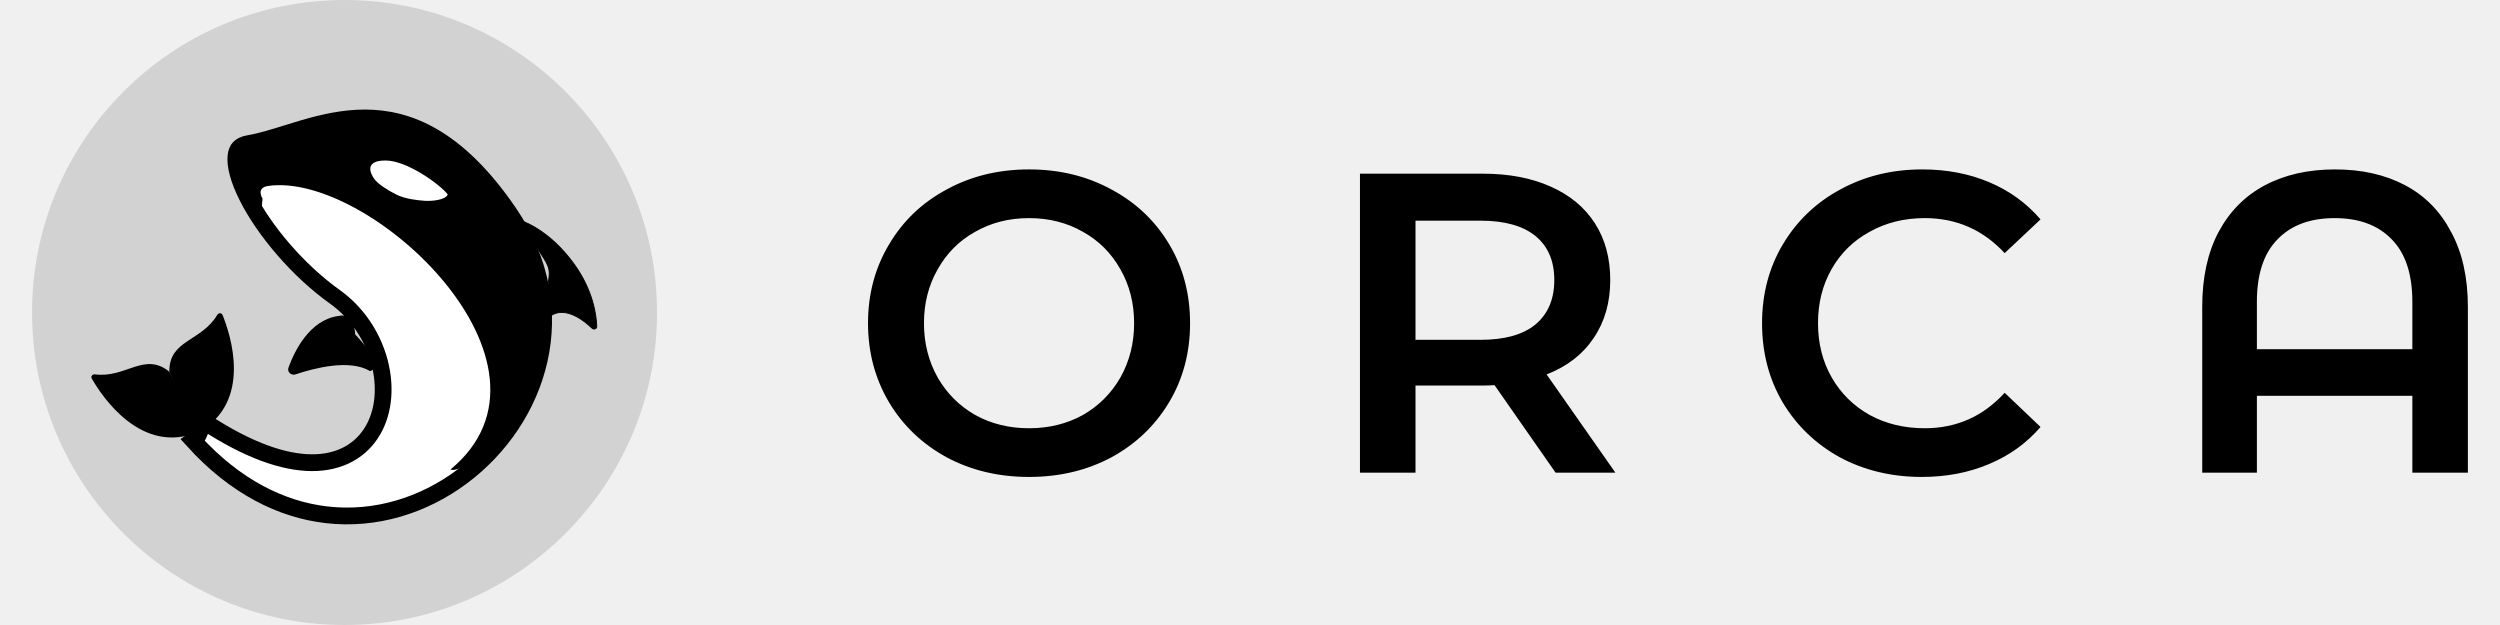
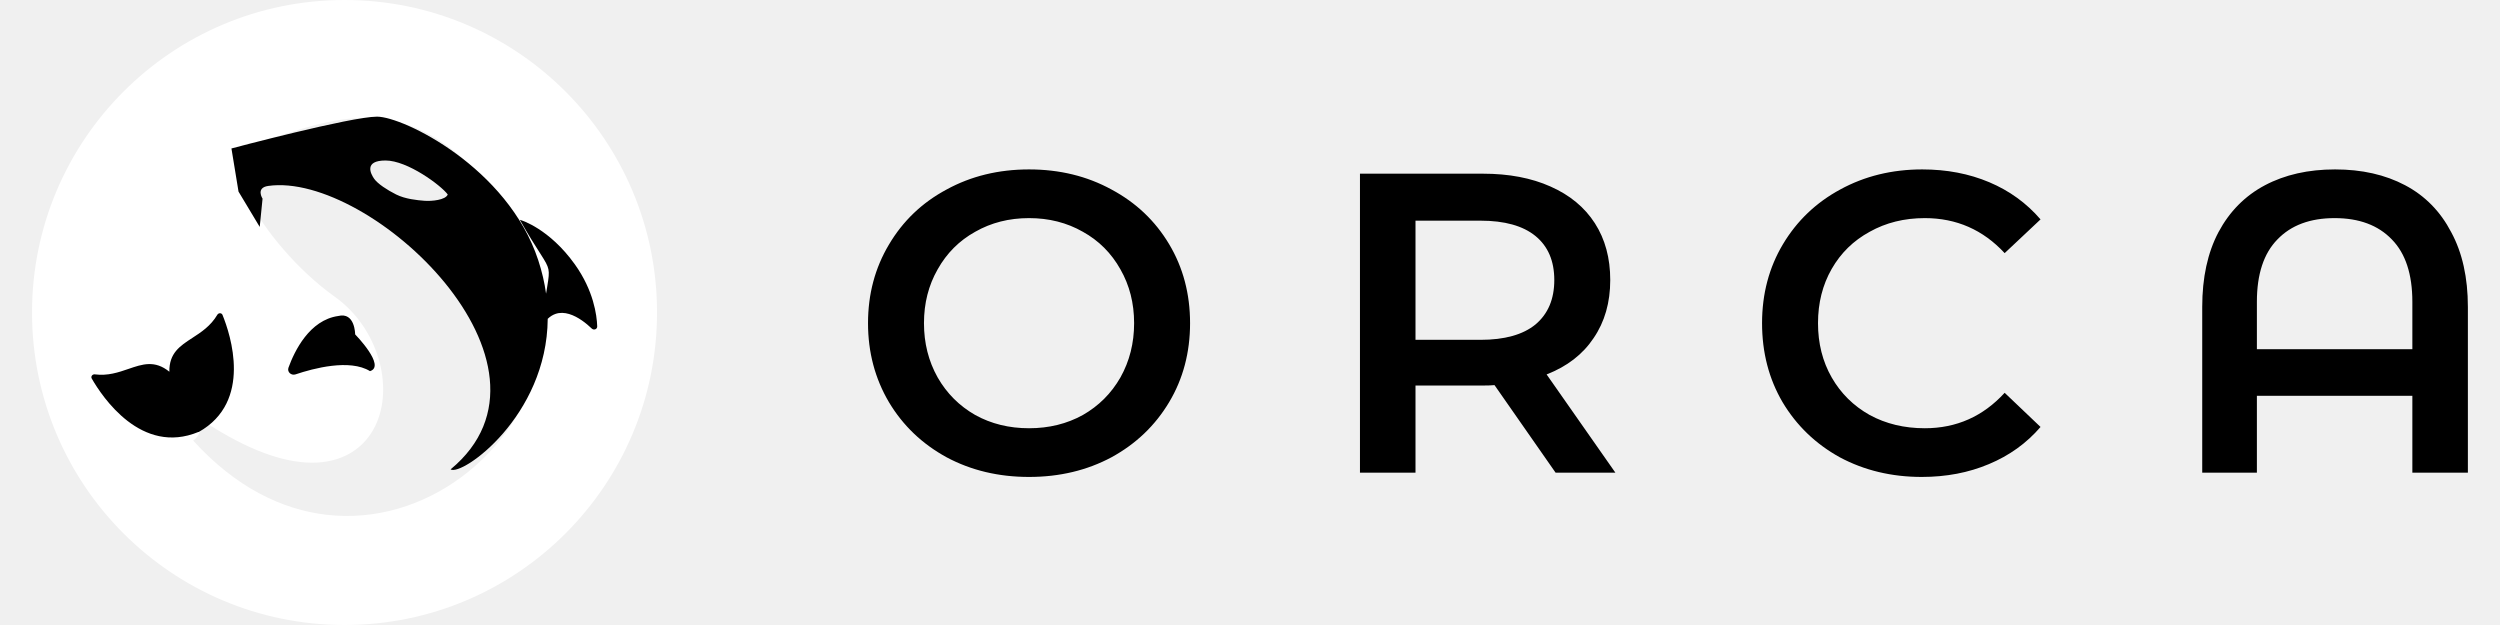
<svg xmlns="http://www.w3.org/2000/svg" width="192" height="48" viewBox="0 0 192 48" fill="none">
-   <g clip-path="url(#clip0_2261_14791)">
-     <path d="M79.031 36.629C76.691 36.629 74.58 36.126 72.7 35.12C70.819 34.092 69.343 32.681 68.272 30.888C67.2 29.073 66.664 27.05 66.664 24.82C66.664 22.589 67.2 20.578 68.272 18.784C69.343 16.969 70.819 15.559 72.7 14.553C74.58 13.525 76.691 13.011 79.031 13.011C81.37 13.011 83.481 13.525 85.361 14.553C87.242 15.559 88.718 16.958 89.79 18.752C90.861 20.545 91.397 22.567 91.397 24.82C91.397 27.072 90.861 29.095 89.79 30.888C88.718 32.681 87.242 34.092 85.361 35.12C83.481 36.126 81.37 36.629 79.031 36.629ZM79.031 32.889C80.561 32.889 81.939 32.55 83.164 31.872C84.388 31.172 85.35 30.21 86.05 28.986C86.75 27.739 87.1 26.351 87.1 24.82C87.1 23.289 86.75 21.912 86.05 20.687C85.35 19.44 84.388 18.478 83.164 17.8C81.939 17.101 80.561 16.751 79.031 16.751C77.5 16.751 76.122 17.101 74.897 17.8C73.673 18.478 72.711 19.44 72.011 20.687C71.311 21.912 70.961 23.289 70.961 24.82C70.961 26.351 71.311 27.739 72.011 28.986C72.711 30.21 73.673 31.172 74.897 31.872C76.122 32.55 77.5 32.889 79.031 32.889ZM119.469 36.3L114.778 29.576C114.581 29.598 114.286 29.609 113.892 29.609H108.71V36.3H104.445V13.339H113.892C115.882 13.339 117.61 13.667 119.075 14.323C120.562 14.979 121.699 15.92 122.486 17.144C123.274 18.369 123.667 19.823 123.667 21.507C123.667 23.235 123.241 24.721 122.388 25.968C121.557 27.214 120.354 28.144 118.78 28.756L124.061 36.3H119.469ZM119.37 21.507C119.37 20.042 118.889 18.916 117.927 18.128C116.965 17.341 115.554 16.947 113.695 16.947H108.71V26.099H113.695C115.554 26.099 116.965 25.706 117.927 24.918C118.889 24.109 119.37 22.972 119.37 21.507ZM147.594 36.629C145.276 36.629 143.177 36.126 141.296 35.12C139.437 34.092 137.972 32.681 136.901 30.888C135.851 29.095 135.326 27.072 135.326 24.82C135.326 22.567 135.862 20.545 136.933 18.752C138.005 16.958 139.47 15.559 141.329 14.553C143.209 13.525 145.309 13.011 147.627 13.011C149.507 13.011 151.224 13.339 152.777 13.995C154.329 14.651 155.641 15.603 156.713 16.849L153.958 19.44C152.296 17.647 150.251 16.751 147.824 16.751C146.249 16.751 144.839 17.101 143.592 17.8C142.346 18.478 141.373 19.43 140.673 20.654C139.973 21.879 139.623 23.267 139.623 24.82C139.623 26.372 139.973 27.761 140.673 28.986C141.373 30.21 142.346 31.172 143.592 31.872C144.839 32.55 146.249 32.889 147.824 32.889C150.251 32.889 152.296 31.982 153.958 30.167L156.713 32.791C155.641 34.037 154.318 34.989 152.744 35.645C151.191 36.3 149.475 36.629 147.594 36.629ZM179.332 13.011C181.388 13.011 183.181 13.416 184.711 14.225C186.242 15.034 187.423 16.237 188.254 17.833C189.107 19.408 189.533 21.321 189.533 23.573V36.3H185.269V30.396H173.329V36.3H169.131V23.573C169.131 21.321 169.546 19.408 170.377 17.833C171.23 16.237 172.422 15.034 173.952 14.225C175.483 13.416 177.276 13.011 179.332 13.011ZM185.269 26.821V23.18C185.269 21.059 184.744 19.462 183.695 18.391C182.645 17.297 181.18 16.751 179.299 16.751C177.418 16.751 175.953 17.297 174.904 18.391C173.854 19.462 173.329 21.059 173.329 23.18V26.821H185.269Z" fill="black" />
-     <g style="mix-blend-mode:luminosity">
-       <path d="M50.46 24C50.46 37.255 39.715 48 26.46 48C13.205 48 2.46 37.255 2.46 24C2.46 10.745 13.205 0 26.46 0C39.715 0 50.46 10.745 50.46 24Z" fill="#FFD15C" />
+   <g clip-path="url(#clip0_4183_1987)">
+     <mask id="mask0_4183_1987" style="mask-type:luminance" maskUnits="userSpaceOnUse" x="0" y="0" width="192" height="48">
+       <path d="M192 0H0V48H192V0Z" fill="white" />
+     </mask>
+     <g mask="url(#mask0_4183_1987)">
+       <path d="M79.03 36.629C76.691 36.629 74.58 36.126 72.7 35.12C70.819 34.092 69.343 32.681 68.271 30.888C67.2 29.073 66.664 27.05 66.664 24.82C66.664 22.589 67.2 20.578 68.271 18.784C69.343 16.969 70.819 15.559 72.7 14.553C74.58 13.525 76.691 13.011 79.03 13.011C81.37 13.011 83.481 13.525 85.361 14.553C87.242 15.559 88.718 16.958 89.789 18.752C90.861 20.545 91.397 22.567 91.397 24.82C91.397 27.072 90.861 29.095 89.789 30.888C88.718 32.681 87.242 34.092 85.361 35.12C83.481 36.126 81.37 36.629 79.03 36.629ZM79.03 32.889C80.561 32.889 81.939 32.55 83.163 31.872C84.388 31.172 85.35 30.21 86.05 28.986C86.75 27.739 87.1 26.351 87.1 24.82C87.1 23.289 86.75 21.912 86.05 20.687C85.35 19.44 84.388 18.478 83.163 17.8C81.939 17.101 80.561 16.751 79.03 16.751C77.5 16.751 76.122 17.101 74.897 17.8C73.673 18.478 72.711 19.44 72.011 20.687C71.311 21.912 70.961 23.289 70.961 24.82C70.961 26.351 71.311 27.739 72.011 28.986C72.711 30.21 73.673 31.172 74.897 31.872C76.122 32.55 77.5 32.889 79.03 32.889ZM119.469 36.3L114.778 29.576C114.581 29.598 114.286 29.609 113.892 29.609H108.71V36.3H104.445V13.339H113.892C115.882 13.339 117.61 13.667 119.075 14.323C120.562 14.979 121.699 15.92 122.486 17.144C123.274 18.369 123.667 19.823 123.667 21.507C123.667 23.235 123.241 24.721 122.388 25.968C121.557 27.214 120.354 28.144 118.78 28.756L124.061 36.3H119.469ZM119.37 21.507C119.37 20.042 118.889 18.916 117.927 18.128C116.965 17.341 115.554 16.947 113.695 16.947H108.71V26.099H113.695C115.554 26.099 116.965 25.706 117.927 24.918C118.889 24.109 119.37 22.972 119.37 21.507ZM147.594 36.629C145.276 36.629 143.177 36.126 141.296 35.12C139.437 34.092 137.972 32.681 136.901 30.888C135.851 29.095 135.326 27.072 135.326 24.82C135.326 22.567 135.862 20.545 136.933 18.752C138.005 16.958 139.47 15.559 141.329 14.553C143.209 13.525 145.309 13.011 147.627 13.011C149.507 13.011 151.224 13.339 152.777 13.995C154.329 14.651 155.641 15.603 156.713 16.849L153.958 19.44C152.296 17.647 150.251 16.751 147.824 16.751C146.249 16.751 144.839 17.101 143.592 17.8C142.346 18.478 141.373 19.43 140.673 20.654C139.973 21.879 139.623 23.267 139.623 24.82C139.623 26.372 139.973 27.761 140.673 28.986C141.373 30.21 142.346 31.172 143.592 31.872C144.839 32.55 146.249 32.889 147.824 32.889C150.251 32.889 152.296 31.982 153.958 30.167L156.713 32.791C155.641 34.037 154.318 34.989 152.744 35.645C151.191 36.3 149.475 36.629 147.594 36.629ZM179.332 13.011C181.388 13.011 183.181 13.416 184.711 14.225C186.242 15.034 187.423 16.237 188.254 17.833C189.107 19.408 189.533 21.321 189.533 23.573V36.3H185.269V30.396H173.329V36.3H169.131V23.573C169.131 21.321 169.546 19.408 170.377 17.833C171.23 16.237 172.422 15.034 173.952 14.225C175.483 13.416 177.276 13.011 179.332 13.011ZM185.269 26.821V23.18C185.269 21.059 184.744 19.462 183.695 18.391C182.645 17.297 181.18 16.751 179.299 16.751C177.418 16.751 175.953 17.297 174.904 18.391C173.854 19.462 173.329 21.059 173.329 23.18V26.821H185.269Z" fill="black" />
+       <path fill-rule="evenodd" clip-rule="evenodd" d="M26.46 48C39.715 48 50.46 37.255 50.46 24C50.46 10.745 39.715 0 26.46 0C13.205 0 2.46 10.745 2.46 24C2.46 37.255 13.205 48 26.46 48ZM15.332 33.184C15.236 33.483 15.043 33.694 14.835 33.835C18.084 37.42 21.652 39.134 25.058 39.533C28.841 39.977 32.522 38.81 35.473 36.613C41.389 32.206 44.208 23.818 39.073 16.312C35.075 10.468 31.278 9.064 28.043 9.058C26.375 9.054 24.788 9.423 23.288 9.861C22.889 9.978 22.485 10.104 22.083 10.229L22.078 10.23C21.038 10.554 20.013 10.873 19.127 11.02C18.708 11.088 18.491 11.228 18.372 11.355C18.253 11.481 18.153 11.678 18.121 12.003C18.051 12.701 18.316 13.77 18.982 15.096C20.294 17.707 22.888 20.777 25.72 22.797C27.4 23.995 28.527 25.727 29.063 27.509C29.596 29.279 29.569 31.19 28.809 32.733C28.023 34.328 26.499 35.422 24.325 35.527C22.223 35.628 19.576 34.808 16.376 32.819C16.255 32.755 16.141 32.677 16.06 32.621C16.013 32.589 15.943 32.538 15.877 32.491C15.826 32.455 15.777 32.42 15.742 32.395C15.598 32.294 15.471 32.211 15.361 32.148L15.321 32.382L15.326 32.398C15.376 32.56 15.439 32.852 15.332 33.184ZM15.431 31.892C15.431 31.892 15.43 31.894 15.427 31.898C15.428 31.896 15.43 31.894 15.431 31.892Z" fill="white" />
+       <path fill-rule="evenodd" clip-rule="evenodd" d="M17.775 11.402C17.775 11.402 26.95 8.959 28.959 8.959C30.967 8.959 38.994 12.857 41.336 19.98C41.627 20.866 41.824 21.724 41.938 22.554C41.962 22.41 41.983 22.277 42.004 22.154L42.036 21.953C42.138 21.326 42.182 20.992 42.118 20.681C42.054 20.371 41.882 20.082 41.54 19.546L41.431 19.375C41.094 18.848 40.619 18.107 39.968 16.961L39.924 16.883L40.01 16.908L39.999 16.943L40.01 16.908L40.01 16.908L40.01 16.908L40.011 16.909L40.017 16.91L40.035 16.916C40.052 16.922 40.077 16.93 40.108 16.942C40.172 16.965 40.265 17 40.382 17.052C40.617 17.155 40.95 17.321 41.344 17.573C42.132 18.078 43.166 18.927 44.151 20.306C45.587 22.318 45.837 24.194 45.866 25.064C45.87 25.176 45.804 25.257 45.718 25.29C45.632 25.323 45.526 25.308 45.446 25.232C45.063 24.864 44.411 24.325 43.709 24.116C43.359 24.012 42.999 23.99 42.654 24.111C42.452 24.182 42.254 24.302 42.065 24.485C42.005 31.986 35.463 36.596 34.604 36.049C44.322 28.014 28.416 13.163 20.598 14.28C19.621 14.419 20.164 15.257 20.164 15.257L19.947 17.428L18.318 14.714L17.775 11.402ZM28.741 13.737C28.47 13.357 27.927 12.326 29.61 12.326C31.293 12.326 33.864 14.231 34.387 14.936C34.224 15.366 33.139 15.462 32.596 15.42C32.053 15.378 31.13 15.289 30.424 14.936C29.719 14.583 29.013 14.117 28.741 13.737ZM14.77 25.954C15.448 25.514 16.181 25.037 16.69 24.175C16.784 24.016 17.02 24.015 17.089 24.186C17.705 25.7 19.41 30.847 15.261 33.178C15.261 33.178 15.26 33.193 15.241 33.174C10.858 34.99 7.859 30.488 7.046 29.072C6.954 28.912 7.101 28.727 7.284 28.751C8.277 28.88 9.103 28.596 9.867 28.333C10.938 27.965 11.887 27.639 13.005 28.547L13.007 28.553C12.982 27.117 13.822 26.57 14.77 25.954ZM28.416 28.503C29.664 28.123 27.275 25.68 27.275 25.68C27.275 25.68 27.275 23.943 25.973 24.269C23.769 24.583 22.621 26.952 22.156 28.232C22.034 28.566 22.364 28.864 22.701 28.751C24.069 28.29 26.858 27.545 28.416 28.503Z" fill="black" />
    </g>
-     <path d="M14.836 33.835C15.043 33.694 15.236 33.483 15.332 33.184C15.439 32.852 15.376 32.56 15.326 32.398L15.321 32.382L15.361 32.148C15.471 32.211 15.598 32.294 15.742 32.395C15.777 32.42 15.826 32.455 15.877 32.491C15.943 32.538 16.014 32.589 16.06 32.621C16.141 32.677 16.255 32.755 16.376 32.819C19.576 34.808 22.223 35.628 24.325 35.527C26.499 35.422 28.023 34.328 28.809 32.733C29.569 31.19 29.596 29.279 29.063 27.509C28.527 25.727 27.4 23.995 25.72 22.797C22.888 20.777 20.294 17.707 18.982 15.096C18.316 13.77 18.051 12.701 18.121 12.003C18.154 11.678 18.253 11.481 18.372 11.355C18.491 11.228 18.709 11.088 19.127 11.02C20.013 10.873 21.038 10.554 22.078 10.23C22.482 10.105 22.888 9.978 23.289 9.861C24.788 9.423 26.375 9.054 28.043 9.058C31.278 9.064 35.075 10.468 39.073 16.312C44.208 23.818 41.389 32.206 35.473 36.613C32.522 38.81 28.841 39.977 25.058 39.533C21.652 39.134 18.085 37.42 14.836 33.835ZM15.431 31.892C15.431 31.892 15.43 31.894 15.428 31.898C15.429 31.896 15.43 31.894 15.431 31.892ZM15.11 32.039C15.113 32.039 15.117 32.039 15.12 32.041C15.117 32.04 15.113 32.04 15.11 32.039Z" fill="white" stroke="black" stroke-width="1.288" />
-     <path d="M17.776 11.402C17.776 11.402 26.95 8.959 28.959 8.959C30.967 8.959 38.994 12.857 41.336 19.98C44.657 30.077 35.624 36.698 34.605 36.049C44.322 28.014 28.416 13.163 20.599 14.28C19.621 14.419 20.164 15.257 20.164 15.257L19.947 17.428L18.318 14.714L17.776 11.402Z" fill="black" />
-     <path d="M39.999 16.943C42.897 22.043 42.295 19.123 41.651 24.953C42.842 23.028 44.703 24.47 45.471 25.206C45.609 25.338 45.836 25.256 45.83 25.065C45.8 24.2 45.553 22.332 44.121 20.327C42.158 17.578 39.999 16.943 39.999 16.943Z" fill="black" />
-     <path d="M41.651 24.953C42.295 19.123 42.897 22.043 39.999 16.943C39.999 16.943 42.158 17.578 44.121 20.327C45.553 22.332 45.8 24.2 45.83 25.065C45.836 25.256 45.609 25.338 45.471 25.206C44.703 24.47 42.842 23.028 41.651 24.953ZM41.651 24.953L41.935 24.252" stroke="black" stroke-width="0.072" />
-     <path d="M16.69 24.175C15.468 26.245 12.96 26.089 13.008 28.558C15.248 33.535 15.261 33.178 15.261 33.178C19.411 30.847 17.705 25.7 17.09 24.186C17.02 24.015 16.784 24.016 16.69 24.175Z" fill="black" />
-     <path d="M7.284 28.751C9.668 29.062 11.089 26.99 13.005 28.547C15.548 33.377 15.258 33.167 15.258 33.167C10.867 35.002 7.861 30.489 7.047 29.072C6.955 28.912 7.101 28.727 7.284 28.751ZM27.276 25.68C27.276 25.68 29.664 28.123 28.416 28.503C26.859 27.545 24.069 28.29 22.701 28.751C22.365 28.864 22.035 28.566 22.156 28.232C22.621 26.952 23.769 24.583 25.973 24.269C27.276 23.943 27.276 25.68 27.276 25.68Z" fill="black" />
-     <path d="M28.741 13.737C28.47 13.357 27.927 12.326 29.61 12.326C31.293 12.326 33.864 14.231 34.387 14.936C34.224 15.366 33.139 15.462 32.596 15.42C32.053 15.378 31.13 15.289 30.424 14.936C29.719 14.583 29.013 14.117 28.741 13.737Z" fill="white" />
  </g>
  <defs>
-     <clipPath id="clip0_2261_14791">
+     <clipPath id="clip0_4183_1987">
      <rect width="192" height="48" fill="white" />
    </clipPath>
  </defs>
</svg>
